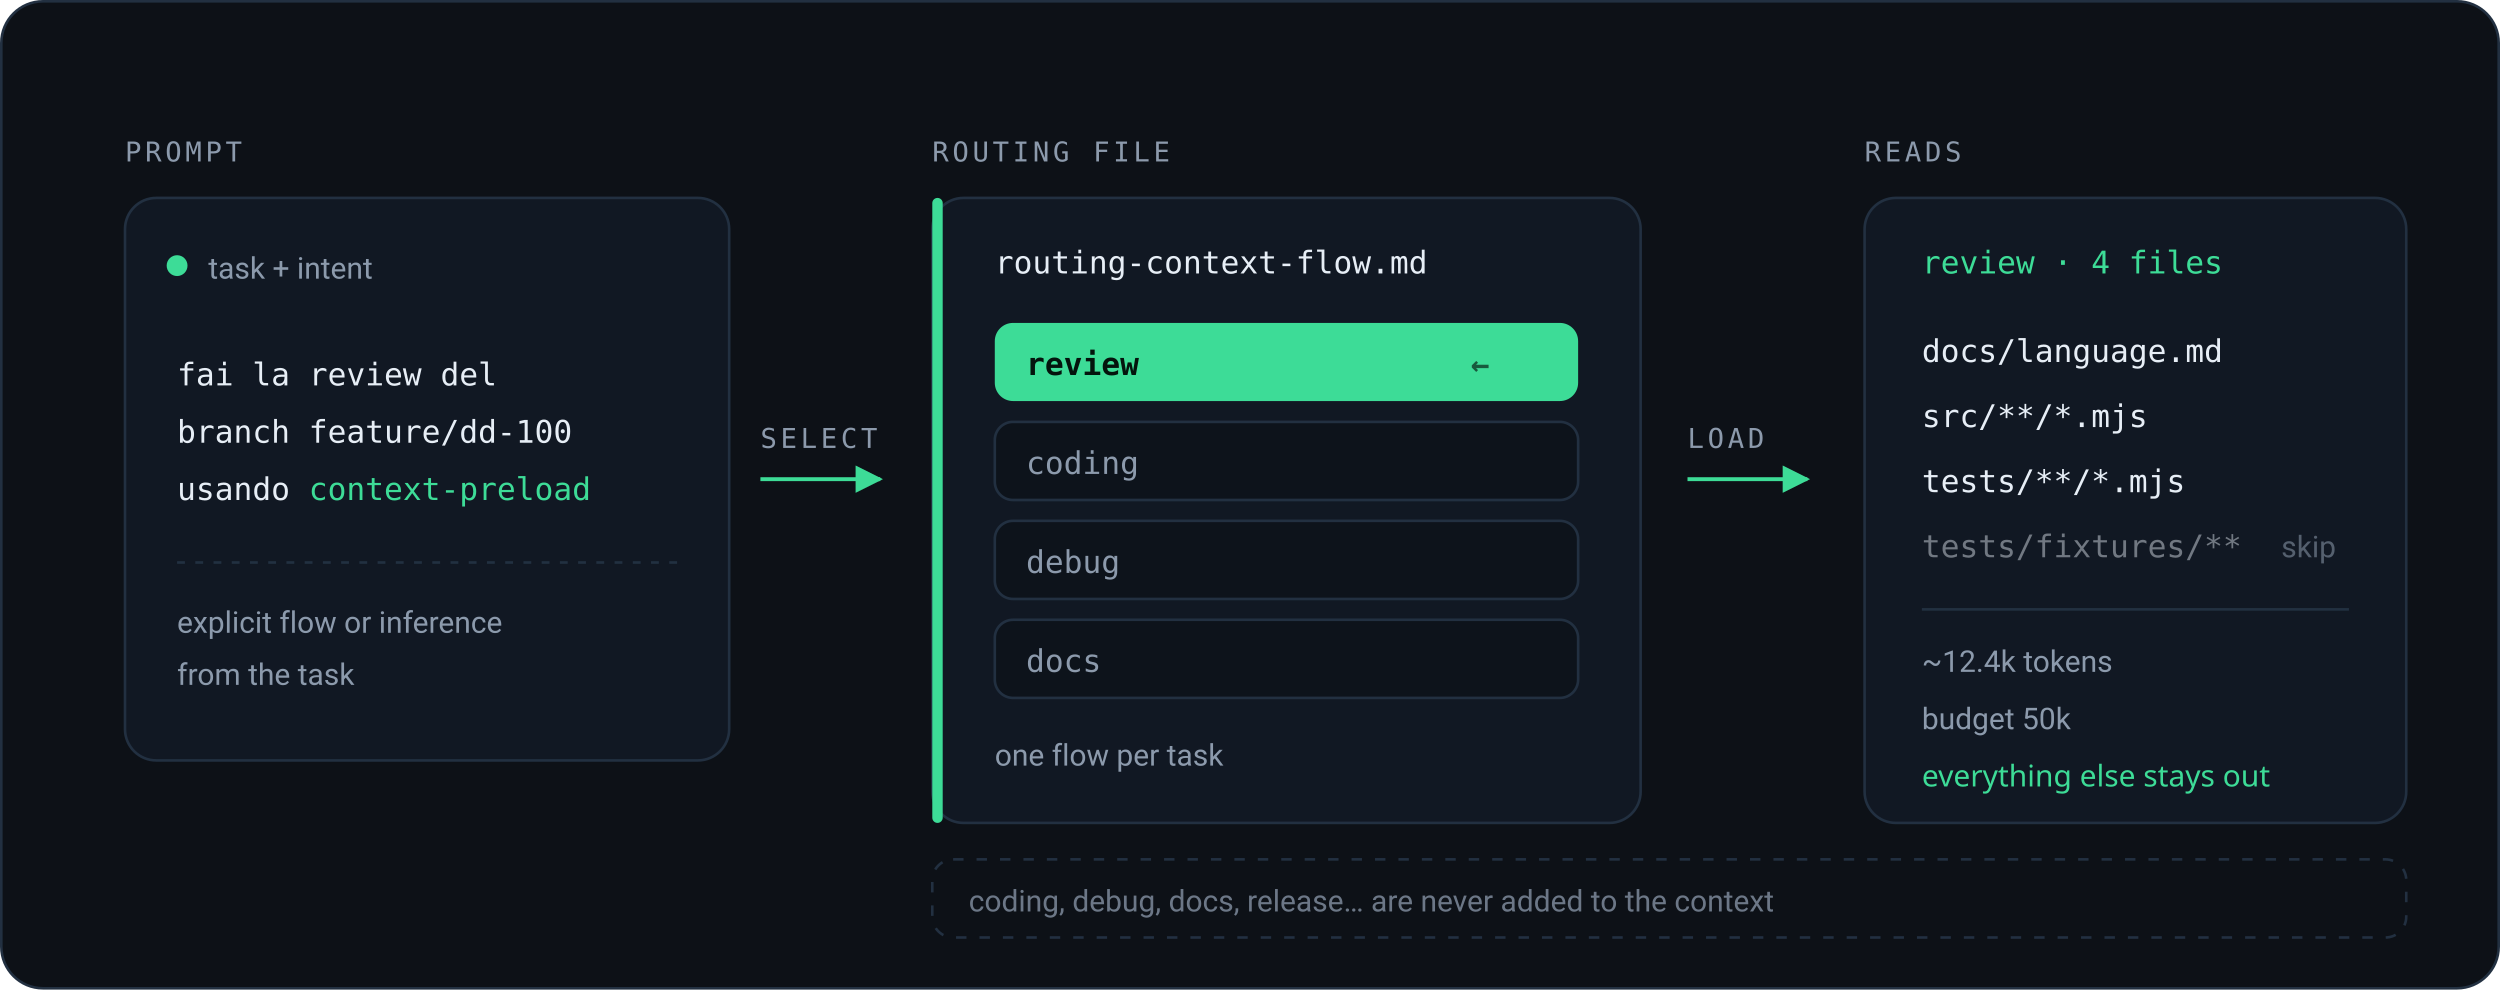
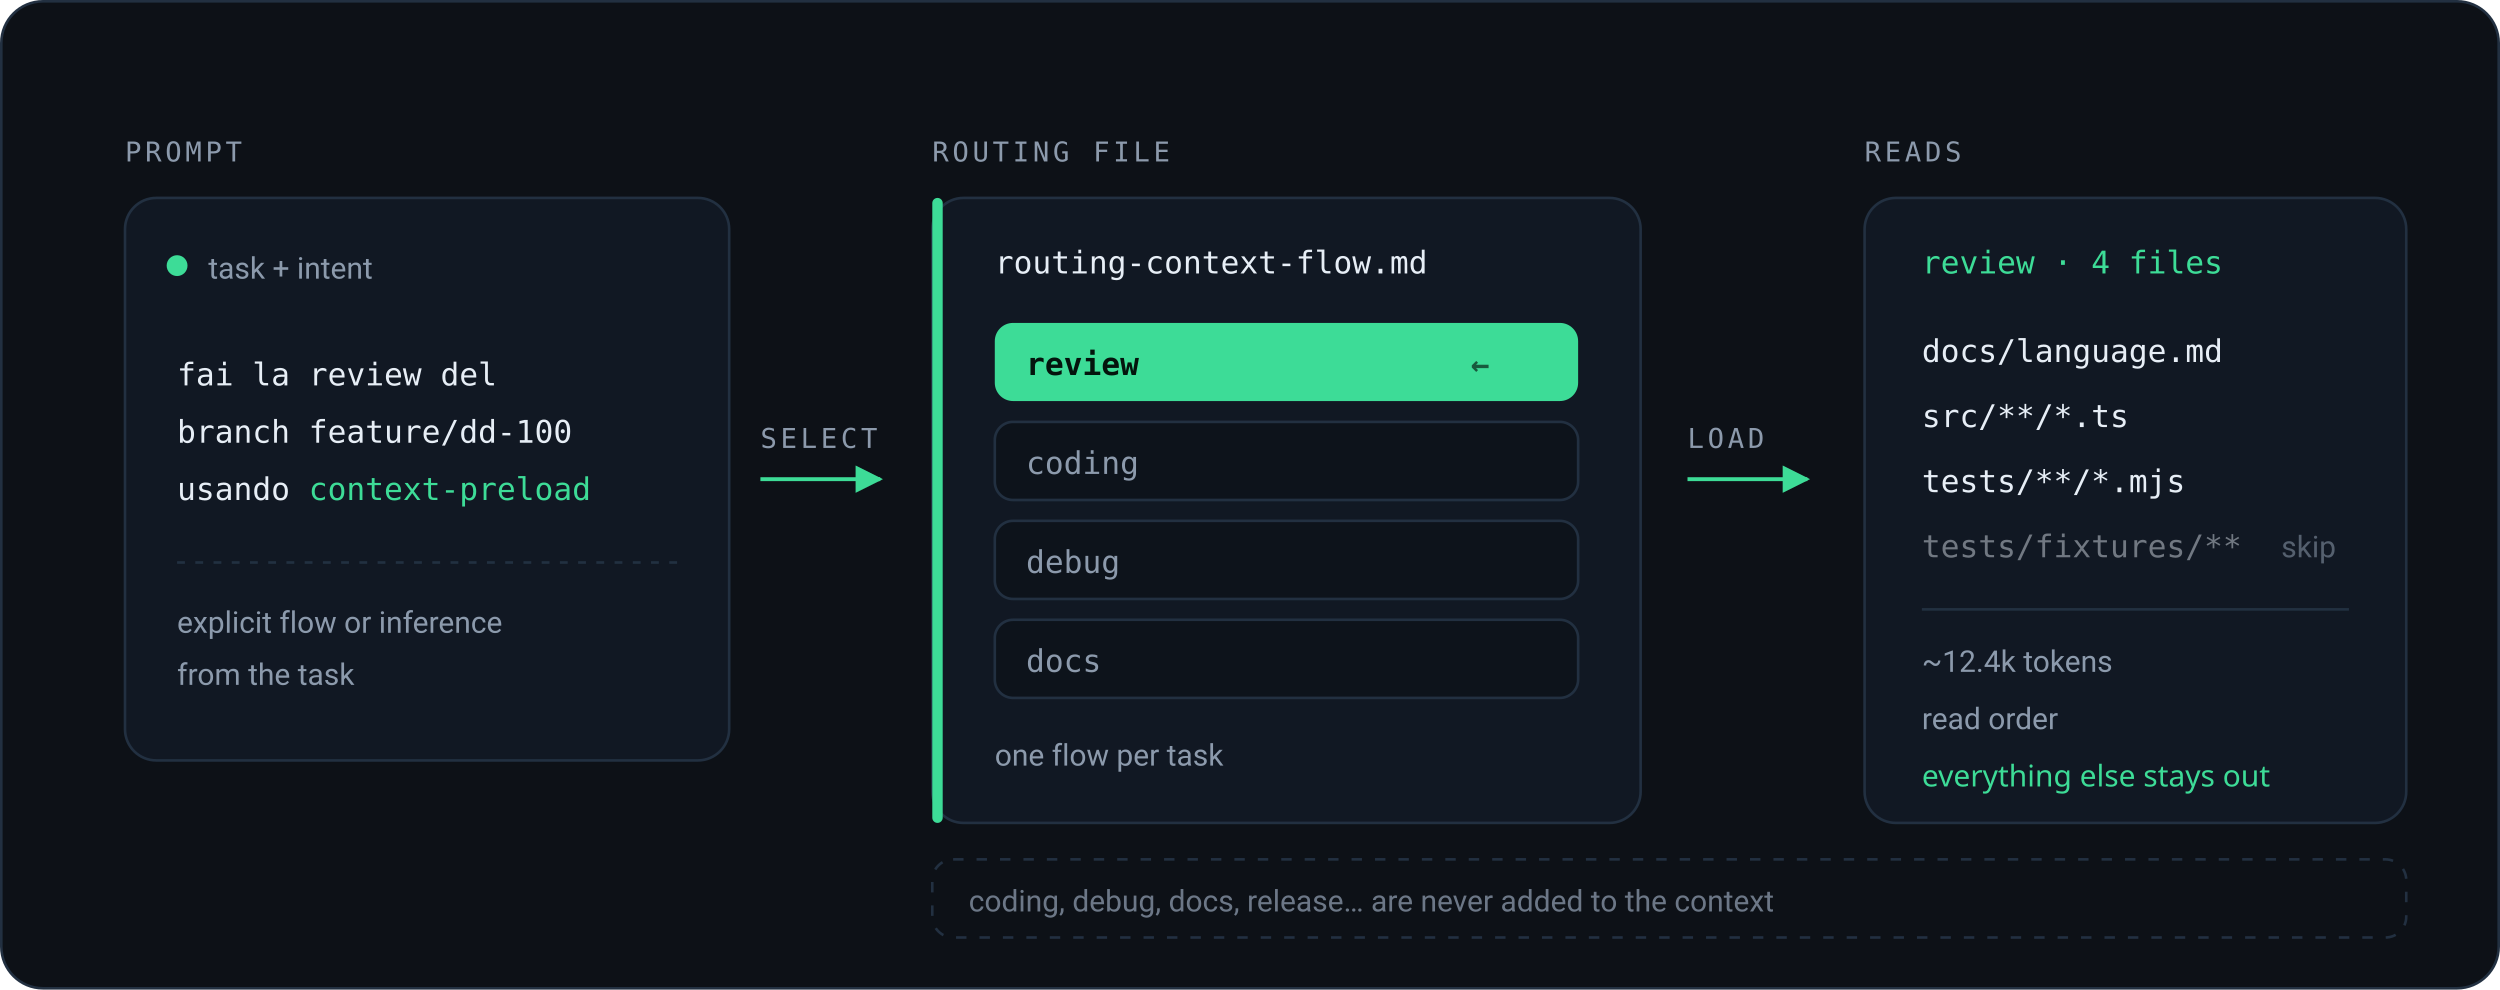
<svg xmlns="http://www.w3.org/2000/svg" width="960" height="380" viewBox="0 0 960 380" role="img" aria-labelledby="title desc">
  <defs>
    <marker id="arrow" viewBox="0 0 10 10" refX="9" refY="5" markerWidth="7" markerHeight="7" orient="auto-start-reverse">
      <path d="M 0 0 L 10 5 L 0 10 z" fill="#3ddc97" />
    </marker>
    <style>
      .card { fill: #111823; stroke: #223041; stroke-width: 1; }
      .inner { fill: #0d131b; stroke: #223041; stroke-width: 1; }
      .label { fill: #8c9aac; font-family: ui-monospace, SFMono-Regular, Menlo, Consolas, monospace; font-size: 10.5px; letter-spacing: 1.4px; }
      .mono { fill: #e7eef6; font-family: ui-monospace, SFMono-Regular, Menlo, Consolas, monospace; font-size: 12px; }
      .small { fill: #8c9aac; font-family: ui-sans-serif, -apple-system, BlinkMacSystemFont, "Segoe UI", Roboto, sans-serif; font-size: 11.5px; }
      .chip { fill: #0d131b; stroke: #223041; }
      .chip-text { fill: #8c9aac; font-family: ui-monospace, SFMono-Regular, Menlo, Consolas, monospace; font-size: 12px; }
      .active { fill: #3ddc97; }
      .active-text { fill: #04140d; font-family: ui-monospace, SFMono-Regular, Menlo, Consolas, monospace; font-size: 12px; font-weight: 700; }
      .accent { fill: #3ddc97; }
    </style>
  </defs>
  <rect x="0.5" y="0.5" width="959" height="379" rx="16" fill="#0d1117" stroke="#223041" />
  <text x="48" y="62" class="label">PROMPT</text>
  <rect x="48" y="76" width="232" height="216" rx="12" class="card" />
  <circle cx="68" cy="102" r="4" class="accent" />
  <text x="80" y="107" class="small">task + intent</text>
  <text x="68" y="148" class="mono">fai la review del</text>
  <text x="68" y="170" class="mono">branch feature/dd-100</text>
  <text x="68" y="192" class="mono">usando <tspan class="accent">context-preload</tspan>
  </text>
  <line x1="68" y1="216" x2="260" y2="216" stroke="#223041" stroke-dasharray="3 4" />
  <text x="68" y="243" class="small">explicit flow or inference</text>
  <text x="68" y="263" class="small">from the task</text>
  <line x1="292" y1="184" x2="338" y2="184" stroke="#3ddc97" stroke-width="1.5" marker-end="url(#arrow)" />
  <text x="292" y="172" class="label">SELECT</text>
  <text x="358" y="62" class="label">ROUTING FILE</text>
  <rect x="358" y="76" width="272" height="240" rx="12" class="card" />
  <rect x="358" y="76" width="4" height="240" rx="2" class="accent" />
  <text x="382" y="105" class="mono">routing-context-flow.md</text>
  <rect x="382" y="124" width="224" height="30" rx="7" class="active" />
  <text x="394" y="144" class="active-text">review</text>
  <text x="572" y="144" text-anchor="end" class="active-text" opacity="0.65">←</text>
  <rect x="382" y="162" width="224" height="30" rx="7" class="chip" />
  <text x="394" y="182" class="chip-text">coding</text>
  <rect x="382" y="200" width="224" height="30" rx="7" class="chip" />
  <text x="394" y="220" class="chip-text">debug</text>
  <rect x="382" y="238" width="224" height="30" rx="7" class="chip" />
  <text x="394" y="258" class="chip-text">docs</text>
  <text x="382" y="294" class="small">one flow per task</text>
  <line x1="648" y1="184" x2="694" y2="184" stroke="#3ddc97" stroke-width="1.5" marker-end="url(#arrow)" />
  <text x="648" y="172" class="label">LOAD</text>
  <text x="716" y="62" class="label">READS</text>
  <rect x="716" y="76" width="208" height="240" rx="12" class="card" />
  <text x="738" y="105" class="mono accent">review · 4 files</text>
  <text x="738" y="139" class="mono">docs/language.md</text>
-   <text x="738" y="164" class="mono">src/**/*.mjs</text>
+   <text x="738" y="164" class="mono">src/**/*.ts</text>
  <text x="738" y="189" class="mono">tests/**/*.mjs</text>
  <text x="738" y="214" class="mono" opacity="0.45">tests/fixtures/**</text>
  <text x="876" y="214" class="small" opacity="0.55">skip</text>
  <line x1="738" y1="234" x2="902" y2="234" stroke="#223041" />
  <text x="738" y="258" class="small">~12.4k tokens</text>
-   <text x="738" y="280" class="small">budget 50k</text>
+   <text x="738" y="280" class="small">read order</text>
  <text x="738" y="302" class="accent" style="fill:#3ddc97;font-family:ui-sans-serif,sans-serif;font-size:11.5px">everything else stays out</text>
  <rect x="358" y="330" width="566" height="30" rx="8" fill="none" stroke="#223041" stroke-dasharray="4 5" />
  <text x="372" y="350" class="small" opacity="0.75">coding, debug, docs, release… are never added to the context</text>
</svg>
